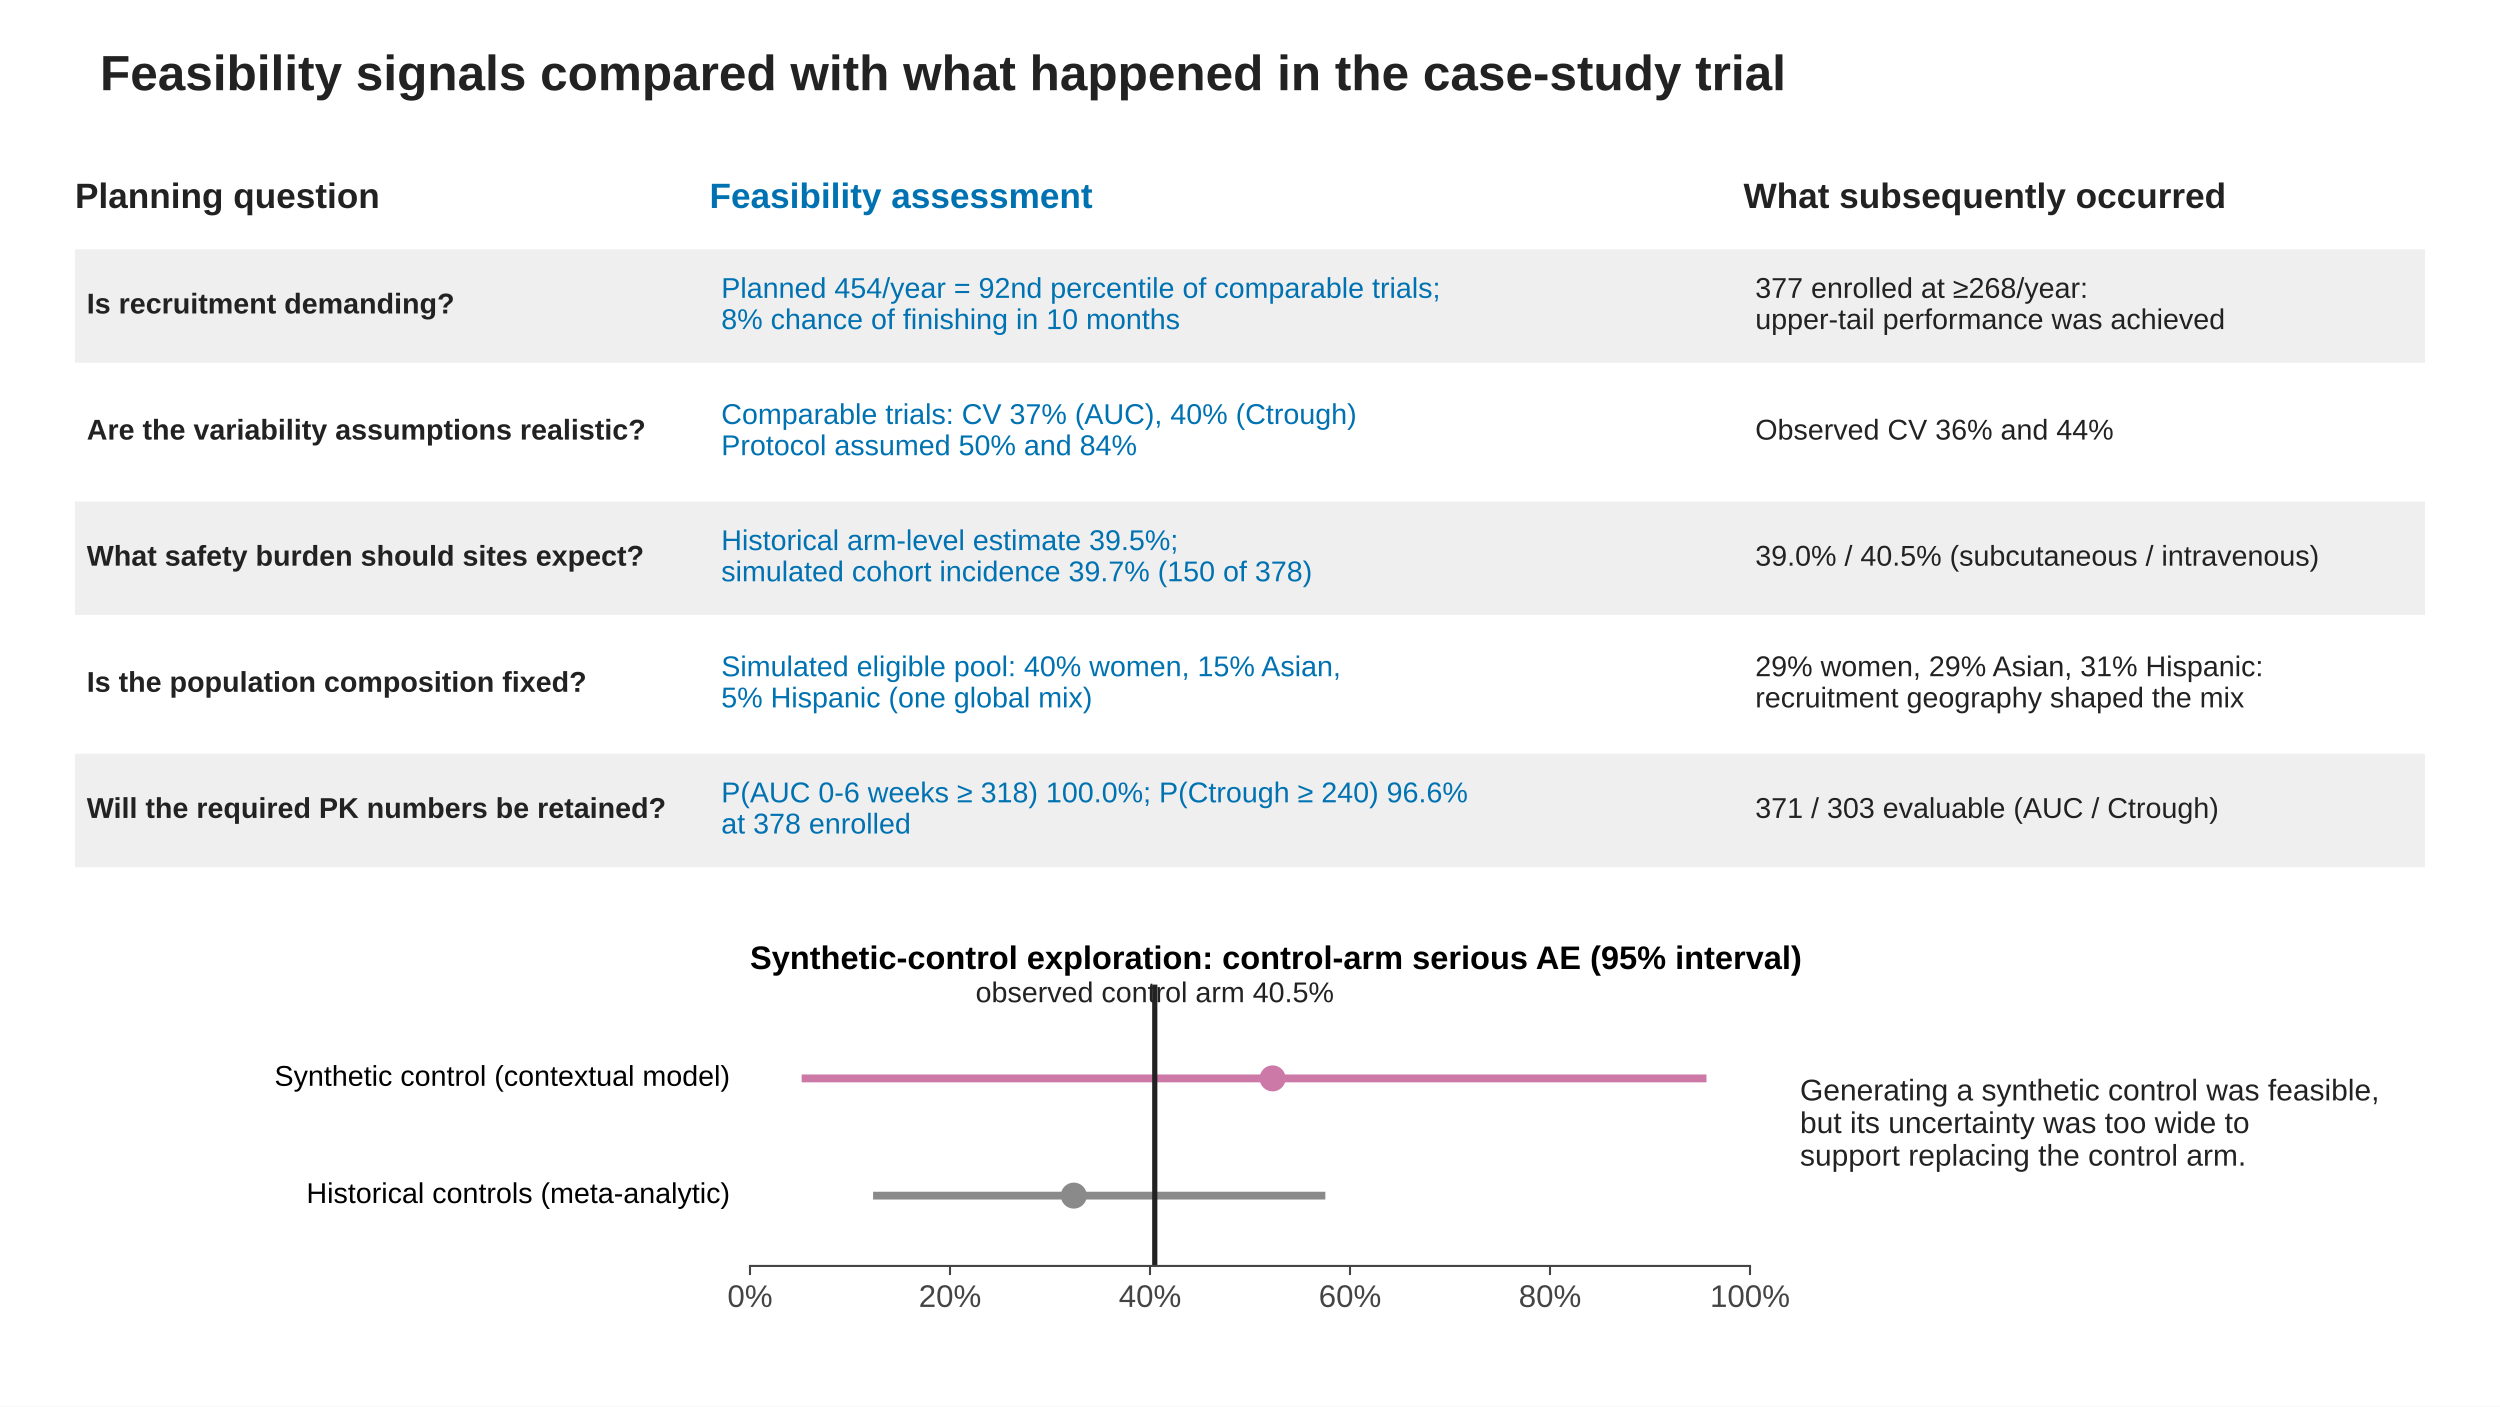
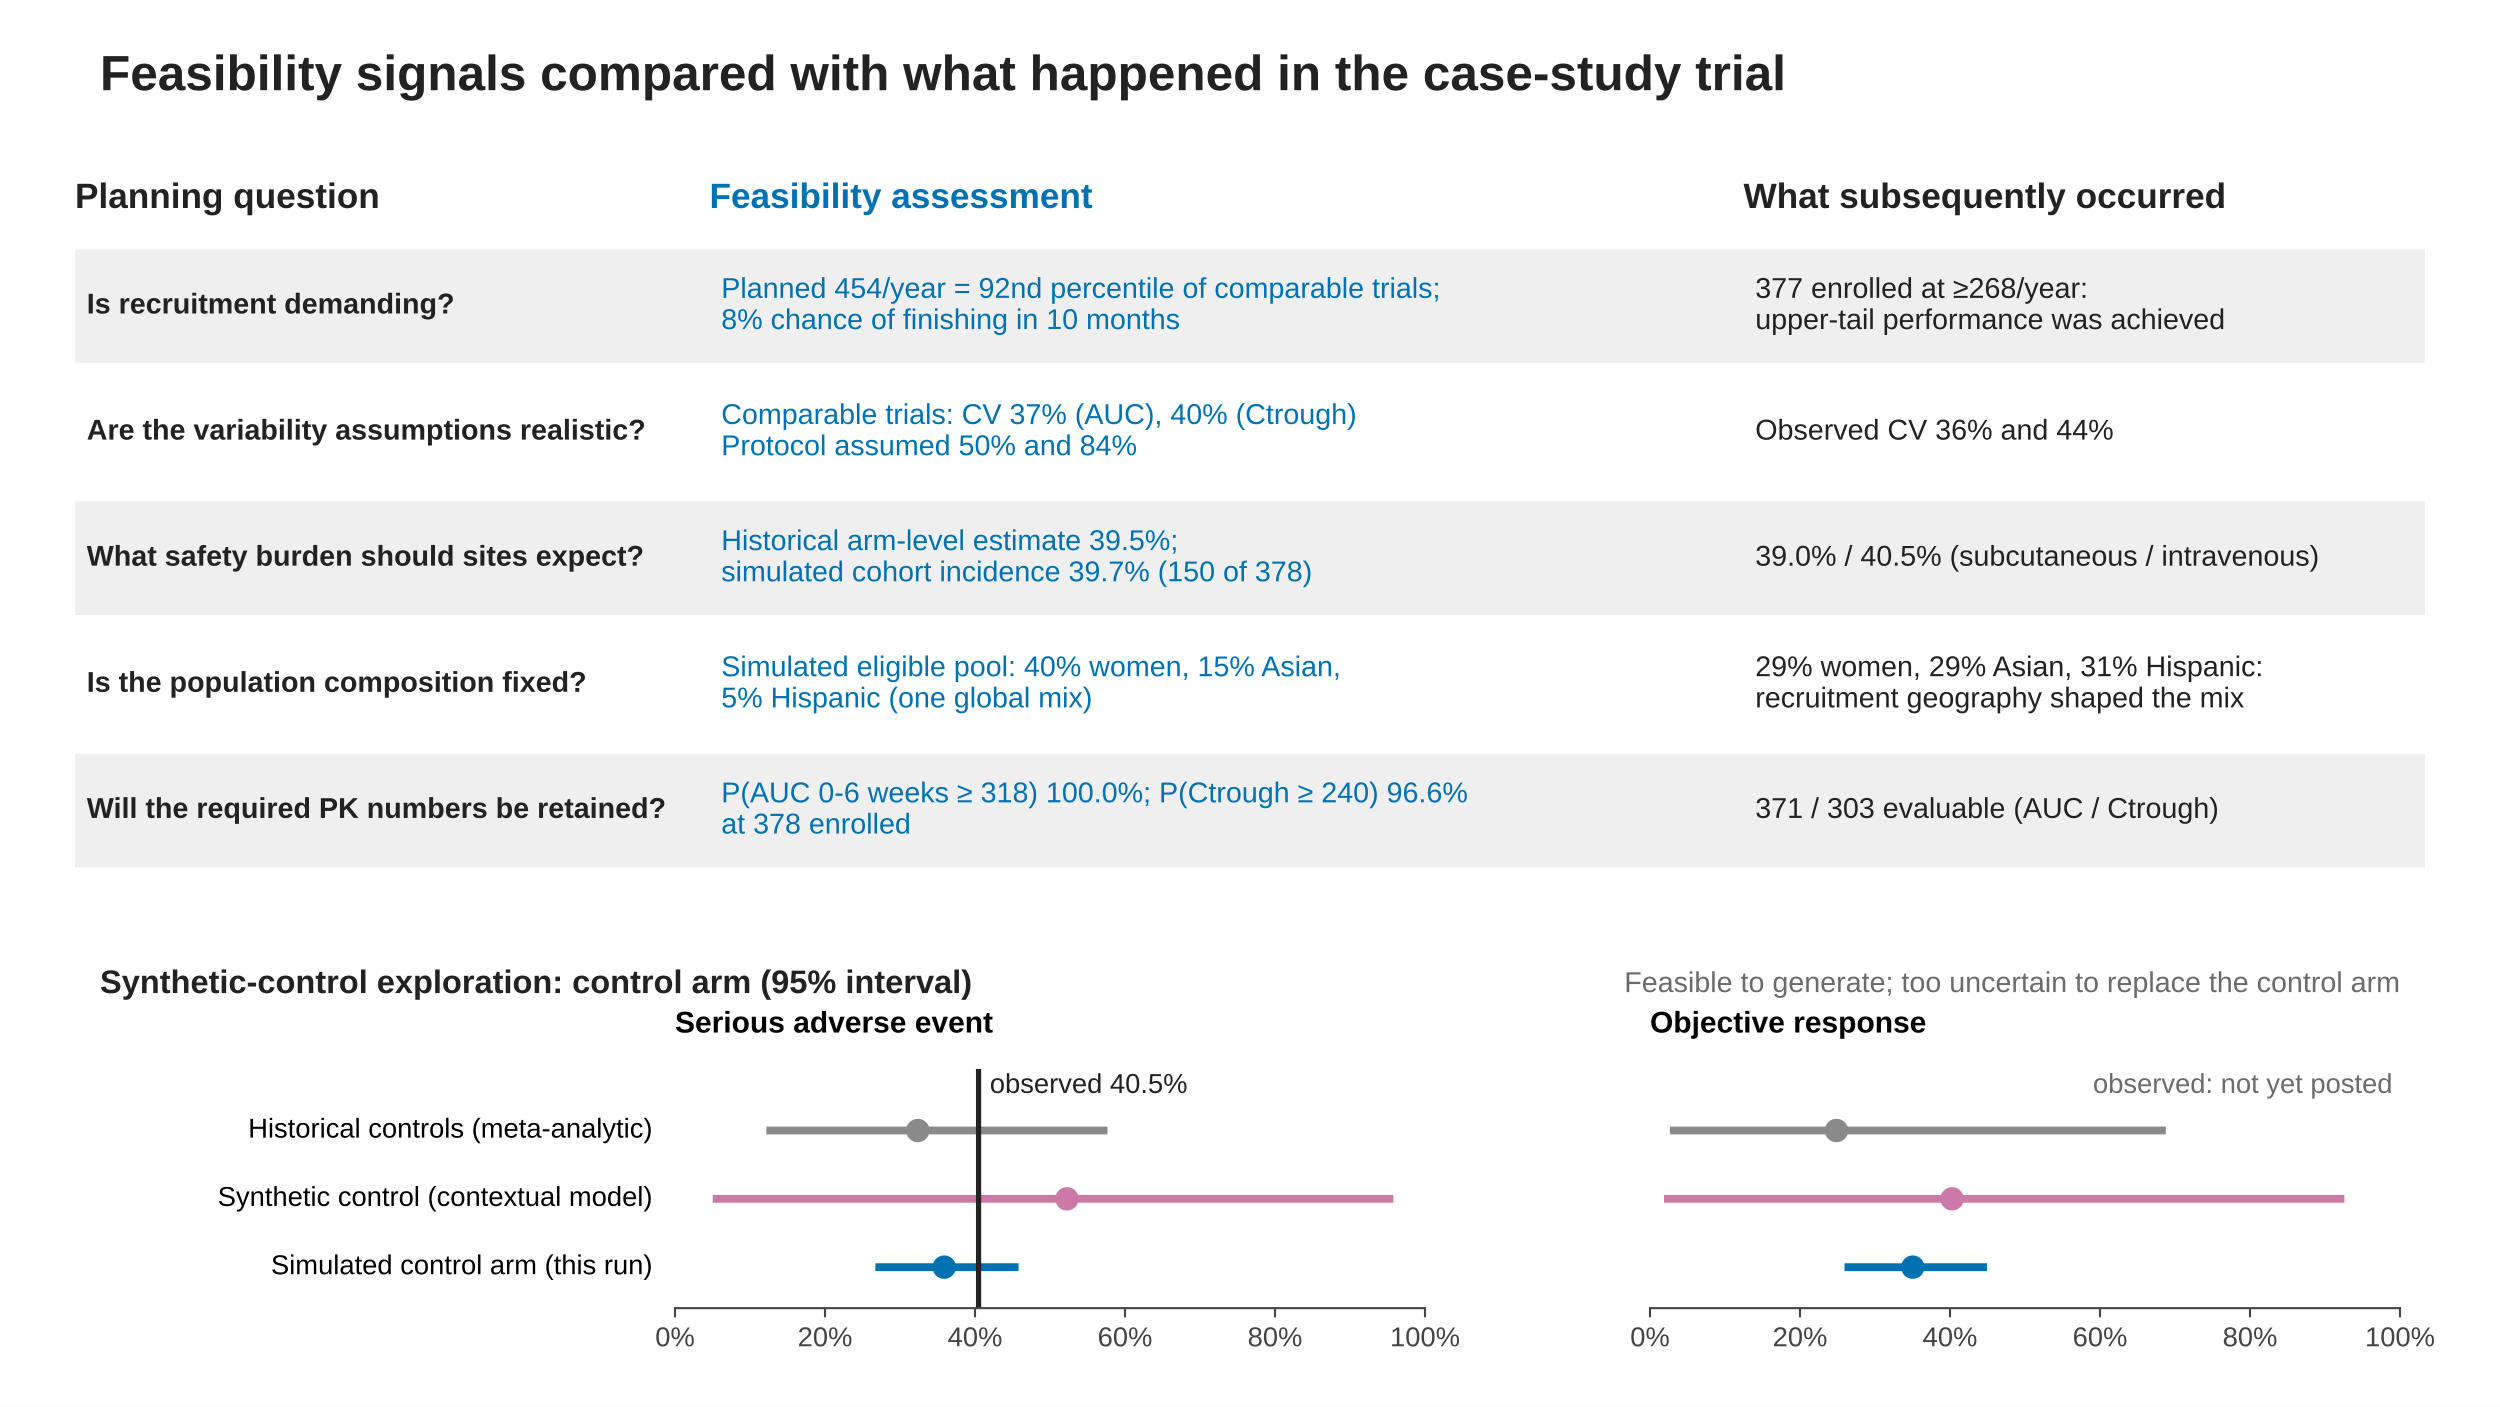
<svg xmlns="http://www.w3.org/2000/svg" xmlns:xlink="http://www.w3.org/1999/xlink" width="959.76pt" height="540pt" viewBox="0 0 959.76 540" version="1.1">
  <defs>
    <style type="text/css">*{stroke-linejoin: round; stroke-linecap: butt}</style>
  </defs>
  <g id="figure_1">
    <g id="patch_1">
      <path d="M 0 540  L 959.76 540  L 959.76 0  L 0 0  z " style="fill: #ffffff" />
    </g>
    <g id="axes_1">
      <g id="patch_2">
-         <path d="M 28.793 95.71  L 930.967 95.71  L 930.967 139.283  L 28.793 139.283  z " clip-path="url(#p2de5afacc4)" style="fill: #efefef" />
+         <path d="M 28.793 95.71  L 930.967 95.71  L 930.967 139.283  L 28.793 139.283  z " clip-path="url(#p8fc5cf80e1)" style="fill: #efefef" />
      </g>
      <g id="patch_3">
-         <path d="M 28.793 144.124  L 930.967 144.124  L 930.967 187.697  L 28.793 187.697  z " clip-path="url(#p2de5afacc4)" style="fill: #ffffff" />
+         <path d="M 28.793 144.124  L 930.967 144.124  L 930.967 187.697  L 28.793 187.697  z " clip-path="url(#p8fc5cf80e1)" style="fill: #ffffff" />
      </g>
      <g id="patch_4">
-         <path d="M 28.793 192.538  L 930.967 192.538  L 930.967 236.11  L 28.793 236.11  z " clip-path="url(#p2de5afacc4)" style="fill: #efefef" />
+         <path d="M 28.793 192.538  L 930.967 192.538  L 930.967 236.11  L 28.793 236.11  z " clip-path="url(#p8fc5cf80e1)" style="fill: #efefef" />
      </g>
      <g id="patch_5">
-         <path d="M 28.793 240.952  L 930.967 240.952  L 930.967 284.524  L 28.793 284.524  z " clip-path="url(#p2de5afacc4)" style="fill: #ffffff" />
+         <path d="M 28.793 240.952  L 930.967 240.952  L 930.967 284.524  L 28.793 284.524  z " clip-path="url(#p8fc5cf80e1)" style="fill: #ffffff" />
      </g>
      <g id="patch_6">
-         <path d="M 28.793 289.366  L 930.967 289.366  L 930.967 332.938  L 28.793 332.938  z " clip-path="url(#p2de5afacc4)" style="fill: #efefef" />
+         <path d="M 28.793 289.366  L 930.967 289.366  L 930.967 332.938  L 28.793 332.938  z " clip-path="url(#p8fc5cf80e1)" style="fill: #efefef" />
      </g>
      <g id="text_1">
        <text style="font-weight: 700; font-size: 13.5px; font-family: 'Arial'; text-anchor: start; fill: #222222" x="28.793" y="79.838" transform="rotate(-0 28.7928 79.83835)">Planning question</text>
      </g>
      <g id="text_2">
        <text style="font-weight: 700; font-size: 13.5px; font-family: 'Arial'; text-anchor: start; fill: #0072b2" x="272.38" y="79.838" transform="rotate(-0 272.3799 79.83835)">Feasibility assessment</text>
      </g>
      <g id="text_3">
        <text style="font-weight: 700; font-size: 13.5px; font-family: 'Arial'; text-anchor: start; fill: #222222" x="669.337" y="79.838" transform="rotate(-0 669.3366 79.83835)">What subsequently occurred</text>
      </g>
      <g id="text_4">
        <text style="font-weight: 700; font-size: 11px; font-family: 'Arial'; text-anchor: start; fill: #222222" x="33.304" y="120.343" transform="rotate(-0 33.30367 120.3431)">Is recruitment demanding?</text>
      </g>
      <g id="text_5">
        <text style="font-size: 11px; font-family: 'Arial'; fill: #0072b2" transform="translate(276.8908 114.3569)">Planned 454/year = 92nd percentile of comparable trials;</text>
        <text style="font-size: 11px; font-family: 'Arial'; fill: #0072b2" transform="translate(276.8908 126.3293)">8% chance of finishing in 10 months</text>
      </g>
      <g id="text_6">
        <text style="font-size: 11px; font-family: 'Arial'; fill: #222222" transform="translate(673.8475 114.357)">377 enrolled at ≥268/year:</text>
        <text style="font-size: 11px; font-family: 'Arial'; fill: #222222" transform="translate(673.8475 126.3294)">upper-tail performance was achieved</text>
      </g>
      <g id="text_7">
        <text style="font-weight: 700; font-size: 11px; font-family: 'Arial'; text-anchor: start; fill: #222222" x="33.304" y="168.757" transform="rotate(-0 33.30367 168.7569)">Are the variability assumptions realistic?</text>
      </g>
      <g id="text_8">
        <text style="font-size: 11px; font-family: 'Arial'; fill: #0072b2" transform="translate(276.8908 162.7708)">Comparable trials: CV 37% (AUC), 40% (Ctrough)</text>
        <text style="font-size: 11px; font-family: 'Arial'; fill: #0072b2" transform="translate(276.8908 174.7432)">Protocol assumed 50% and 84%</text>
      </g>
      <g id="text_9">
        <text style="font-size: 11px; font-family: 'Arial'; text-anchor: start; fill: #222222" x="673.847" y="168.76" transform="rotate(-0 673.8475 168.7601)">Observed CV 36% and 44%</text>
      </g>
      <g id="text_10">
        <text style="font-weight: 700; font-size: 11px; font-family: 'Arial'; text-anchor: start; fill: #222222" x="33.304" y="217.171" transform="rotate(-0 33.30367 217.1707)">What safety burden should sites expect?</text>
      </g>
      <g id="text_11">
        <text style="font-size: 11px; font-family: 'Arial'; fill: #0072b2" transform="translate(276.8908 211.1846)">Historical arm-level estimate 39.5%;</text>
        <text style="font-size: 11px; font-family: 'Arial'; fill: #0072b2" transform="translate(276.8908 223.1568)">simulated cohort incidence 39.7% (150 of 378)</text>
      </g>
      <g id="text_12">
        <text style="font-size: 11px; font-family: 'Arial'; text-anchor: start; fill: #222222" x="673.847" y="217.171" transform="rotate(-0 673.8475 217.1707)">39.0% / 40.5% (subcutaneous / intravenous)</text>
      </g>
      <g id="text_13">
        <text style="font-weight: 700; font-size: 11px; font-family: 'Arial'; text-anchor: start; fill: #222222" x="33.304" y="265.585" transform="rotate(-0 33.30367 265.5846)">Is the population composition fixed?</text>
      </g>
      <g id="text_14">
        <text style="font-size: 11px; font-family: 'Arial'; fill: #0072b2" transform="translate(276.8908 259.5983)">Simulated eligible pool: 40% women, 15% Asian,</text>
        <text style="font-size: 11px; font-family: 'Arial'; fill: #0072b2" transform="translate(276.8908 271.5707)">5% Hispanic (one global mix)</text>
      </g>
      <g id="text_15">
        <text style="font-size: 11px; font-family: 'Arial'; fill: #222222" transform="translate(673.8475 259.5984)">29% women, 29% Asian, 31% Hispanic:</text>
        <text style="font-size: 11px; font-family: 'Arial'; fill: #222222" transform="translate(673.8475 271.5706)">recruitment geography shaped the mix</text>
      </g>
      <g id="text_16">
        <text style="font-weight: 700; font-size: 11px; font-family: 'Arial'; text-anchor: start; fill: #222222" x="33.304" y="313.998" transform="rotate(-0 33.30367 313.9984)">Will the required PK numbers be retained?</text>
      </g>
      <g id="text_17">
        <text style="font-size: 11px; font-family: 'Arial'; fill: #0072b2" transform="translate(276.8908 308.0122)">P(AUC 0-6 weeks ≥ 318) 100.0%; P(Ctrough ≥ 240) 96.6%</text>
        <text style="font-size: 11px; font-family: 'Arial'; fill: #0072b2" transform="translate(276.8908 319.9846)">at 378 enrolled</text>
      </g>
      <g id="text_18">
        <text style="font-size: 11px; font-family: 'Arial'; text-anchor: start; fill: #222222" x="673.847" y="313.998" transform="rotate(-0 673.8475 313.9983)">371 / 303 evaluable (AUC / Ctrough)</text>
      </g>
    </g>
    <g id="axes_2">
      <g id="patch_7">
-         <path d="M 287.928 486  L 671.832 486  L 671.832 378  L 287.928 378  z " style="fill: #ffffff" />
+         <path d="M 259.135 502.2  L 547.063 502.2  L 547.063 410.4  L 259.135 410.4  z " style="fill: #ffffff" />
      </g>
      <g id="matplotlib.axis_1">
        <g id="xtick_1">
          <g id="line2d_1">
            <defs>
-               <path id="mf04f7fe0c8" d="M 0 0  L 0 3.5  " style="stroke: #444444; stroke-width: 0.8" />
+               <path id="m4e1388ce30" d="M 0 0  L 0 3.5  " style="stroke: #444444; stroke-width: 0.8" />
            </defs>
            <g>
-               <use xlink:href="#mf04f7fe0c8" x="287.928" y="486" style="fill: #444444; stroke: #444444; stroke-width: 0.8" />
+               <use xlink:href="#m4e1388ce30" x="259.135" y="502.2" style="fill: #444444; stroke: #444444; stroke-width: 0.8" />
            </g>
          </g>
          <g id="text_19">
-             <text style="font-size: 12px; font-family: 'Arial'; text-anchor: middle; fill: #444444" x="287.928" y="501.736" transform="rotate(-0 287.928 501.7363)">0%</text>
+             <text style="font-size: 10.5px; font-family: 'Arial'; text-anchor: middle; fill: #444444" x="259.135" y="516.844" transform="rotate(-0 259.1352 516.8443)">0%</text>
          </g>
        </g>
        <g id="xtick_2">
          <g id="line2d_2">
            <g>
-               <use xlink:href="#mf04f7fe0c8" x="364.709" y="486" style="fill: #444444; stroke: #444444; stroke-width: 0.8" />
+               <use xlink:href="#m4e1388ce30" x="316.721" y="502.2" style="fill: #444444; stroke: #444444; stroke-width: 0.8" />
            </g>
          </g>
          <g id="text_20">
-             <text style="font-size: 12px; font-family: 'Arial'; text-anchor: middle; fill: #444444" x="364.709" y="501.736" transform="rotate(-0 364.7088 501.7363)">20%</text>
+             <text style="font-size: 10.5px; font-family: 'Arial'; text-anchor: middle; fill: #444444" x="316.721" y="516.844" transform="rotate(-0 316.7208 516.8443)">20%</text>
          </g>
        </g>
        <g id="xtick_3">
          <g id="line2d_3">
            <g>
-               <use xlink:href="#mf04f7fe0c8" x="441.49" y="486" style="fill: #444444; stroke: #444444; stroke-width: 0.8" />
+               <use xlink:href="#m4e1388ce30" x="374.306" y="502.2" style="fill: #444444; stroke: #444444; stroke-width: 0.8" />
            </g>
          </g>
          <g id="text_21">
-             <text style="font-size: 12px; font-family: 'Arial'; text-anchor: middle; fill: #444444" x="441.49" y="501.736" transform="rotate(-0 441.4896 501.7363)">40%</text>
+             <text style="font-size: 10.5px; font-family: 'Arial'; text-anchor: middle; fill: #444444" x="374.306" y="516.844" transform="rotate(-0 374.3064 516.8443)">40%</text>
          </g>
        </g>
        <g id="xtick_4">
          <g id="line2d_4">
            <g>
-               <use xlink:href="#mf04f7fe0c8" x="518.27" y="486" style="fill: #444444; stroke: #444444; stroke-width: 0.8" />
+               <use xlink:href="#m4e1388ce30" x="431.892" y="502.2" style="fill: #444444; stroke: #444444; stroke-width: 0.8" />
            </g>
          </g>
          <g id="text_22">
-             <text style="font-size: 12px; font-family: 'Arial'; text-anchor: middle; fill: #444444" x="518.27" y="501.736" transform="rotate(-0 518.2704 501.7363)">60%</text>
+             <text style="font-size: 10.5px; font-family: 'Arial'; text-anchor: middle; fill: #444444" x="431.892" y="516.844" transform="rotate(-0 431.892 516.8443)">60%</text>
          </g>
        </g>
        <g id="xtick_5">
          <g id="line2d_5">
            <g>
-               <use xlink:href="#mf04f7fe0c8" x="595.051" y="486" style="fill: #444444; stroke: #444444; stroke-width: 0.8" />
+               <use xlink:href="#m4e1388ce30" x="489.478" y="502.2" style="fill: #444444; stroke: #444444; stroke-width: 0.8" />
            </g>
          </g>
          <g id="text_23">
-             <text style="font-size: 12px; font-family: 'Arial'; text-anchor: middle; fill: #444444" x="595.051" y="501.736" transform="rotate(-0 595.0512 501.7363)">80%</text>
+             <text style="font-size: 10.5px; font-family: 'Arial'; text-anchor: middle; fill: #444444" x="489.478" y="516.844" transform="rotate(-0 489.4776 516.8443)">80%</text>
          </g>
        </g>
        <g id="xtick_6">
          <g id="line2d_6">
            <g>
-               <use xlink:href="#mf04f7fe0c8" x="671.832" y="486" style="fill: #444444; stroke: #444444; stroke-width: 0.8" />
+               <use xlink:href="#m4e1388ce30" x="547.063" y="502.2" style="fill: #444444; stroke: #444444; stroke-width: 0.8" />
            </g>
          </g>
          <g id="text_24">
-             <text style="font-size: 12px; font-family: 'Arial'; text-anchor: middle; fill: #444444" x="671.832" y="501.736" transform="rotate(-0 671.832 501.7363)">100%</text>
+             <text style="font-size: 10.5px; font-family: 'Arial'; text-anchor: middle; fill: #444444" x="547.063" y="516.844" transform="rotate(-0 547.0632 516.8443)">100%</text>
          </g>
        </g>
      </g>
      <g id="matplotlib.axis_2" />
      <g id="line2d_7">
-         <path d="M 336.678 459  L 507.302 459  " clip-path="url(#pacdd54a465)" style="fill: none; stroke: #8a8a8a; stroke-width: 3; stroke-linecap: square" />
+         <path d="M 295.697 434.006  L 423.665 434.006  " clip-path="url(#p40167bce10)" style="fill: none; stroke: #8a8a8a; stroke-width: 3; stroke-linecap: square" />
      </g>
      <g id="line2d_8">
        <defs>
-           <path id="mbd89ec54f3" d="M 0 4.5  C 1.193 4.5 2.338 4.026 3.182 3.182  C 4.026 2.338 4.5 1.193 4.5 0  C 4.5 -1.193 4.026 -2.338 3.182 -3.182  C 2.338 -4.026 1.193 -4.5 0 -4.5  C -1.193 -4.5 -2.338 -4.026 -3.182 -3.182  C -4.026 -2.338 -4.5 -1.193 -4.5 0  C -4.5 1.193 -4.026 2.338 -3.182 3.182  C -2.338 4.026 -1.193 4.5 0 4.5  z " style="stroke: #8a8a8a" />
+           <path id="mb3b11162f7" d="M 0 4  C 1.061 4 2.078 3.579 2.828 2.828  C 3.579 2.078 4 1.061 4 0  C 4 -1.061 3.579 -2.078 2.828 -2.828  C 2.078 -3.579 1.061 -4 0 -4  C -1.061 -4 -2.078 -3.579 -2.828 -2.828  C -3.579 -2.078 -4 -1.061 -4 0  C -4 1.061 -3.579 2.078 -2.828 2.828  C -2.078 3.579 -1.061 4 0 4  z " style="stroke: #8a8a8a" />
        </defs>
-         <g clip-path="url(#pacdd54a465)">
-           <use xlink:href="#mbd89ec54f3" x="412.24" y="459" style="fill: #8a8a8a; stroke: #8a8a8a" />
+         <g clip-path="url(#p40167bce10)">
+           <use xlink:href="#mb3b11162f7" x="352.369" y="434.006" style="fill: #8a8a8a; stroke: #8a8a8a" />
        </g>
      </g>
      <g id="line2d_9">
-         <path d="M 309.256 414  L 653.627 414  " clip-path="url(#pacdd54a465)" style="fill: none; stroke: #cc79a7; stroke-width: 3; stroke-linecap: square" />
+         <path d="M 275.131 460.234  L 533.409 460.234  " clip-path="url(#p40167bce10)" style="fill: none; stroke: #cc79a7; stroke-width: 3; stroke-linecap: square" />
      </g>
      <g id="line2d_10">
        <defs>
-           <path id="m3e2fcb57ec" d="M 0 4.5  C 1.193 4.5 2.338 4.026 3.182 3.182  C 4.026 2.338 4.5 1.193 4.5 0  C 4.5 -1.193 4.026 -2.338 3.182 -3.182  C 2.338 -4.026 1.193 -4.5 0 -4.5  C -1.193 -4.5 -2.338 -4.026 -3.182 -3.182  C -4.026 -2.338 -4.5 -1.193 -4.5 0  C -4.5 1.193 -4.026 2.338 -3.182 3.182  C -2.338 4.026 -1.193 4.5 0 4.5  z " style="stroke: #cc79a7" />
+           <path id="m6a090ab052" d="M 0 4  C 1.061 4 2.078 3.579 2.828 2.828  C 3.579 2.078 4 1.061 4 0  C 4 -1.061 3.579 -2.078 2.828 -2.828  C 2.078 -3.579 1.061 -4 0 -4  C -1.061 -4 -2.078 -3.579 -2.828 -2.828  C -3.579 -2.078 -4 -1.061 -4 0  C -4 1.061 -3.579 2.078 -2.828 2.828  C -2.078 3.579 -1.061 4 0 4  z " style="stroke: #cc79a7" />
        </defs>
-         <g clip-path="url(#pacdd54a465)">
-           <use xlink:href="#m3e2fcb57ec" x="488.563" y="414" style="fill: #cc79a7; stroke: #cc79a7" />
+         <g clip-path="url(#p40167bce10)">
+           <use xlink:href="#m6a090ab052" x="409.611" y="460.234" style="fill: #cc79a7; stroke: #cc79a7" />
        </g>
      </g>
      <g id="line2d_11">
-         <path d="M 443.318 486  L 443.318 378  " clip-path="url(#pacdd54a465)" style="fill: none; stroke: #222222; stroke-width: 2; stroke-linecap: square" />
+         <path d="M 337.567 486.463  L 389.531 486.463  " clip-path="url(#p40167bce10)" style="fill: none; stroke: #0072b2; stroke-width: 3; stroke-linecap: square" />
+       </g>
+       <g id="line2d_12">
+         <defs>
+           <path id="m2797a8e2ca" d="M 0 4  C 1.061 4 2.078 3.579 2.828 2.828  C 3.579 2.078 4 1.061 4 0  C 4 -1.061 3.579 -2.078 2.828 -2.828  C 2.078 -3.579 1.061 -4 0 -4  C -1.061 -4 -2.078 -3.579 -2.828 -2.828  C -3.579 -2.078 -4 -1.061 -4 0  C -4 1.061 -3.579 2.078 -2.828 2.828  C -2.078 3.579 -1.061 4 0 4  z " style="stroke: #0072b2" />
+         </defs>
+         <g clip-path="url(#p40167bce10)">
+           <use xlink:href="#m2797a8e2ca" x="362.494" y="486.463" style="fill: #0072b2; stroke: #0072b2" />
+         </g>
+       </g>
+       <g id="line2d_13">
+         <path d="M 375.677 502.2  L 375.677 410.4  " clip-path="url(#p40167bce10)" style="fill: none; stroke: #222222; stroke-width: 2; stroke-linecap: square" />
      </g>
      <g id="patch_8">
-         <path d="M 287.928 486  L 671.832 486  " style="fill: none; stroke: #444444; stroke-width: 0.8; stroke-linejoin: miter; stroke-linecap: square" />
+         <path d="M 259.135 502.2  L 547.063 502.2  " style="fill: none; stroke: #444444; stroke-width: 0.8; stroke-linejoin: miter; stroke-linecap: square" />
      </g>
      <g id="text_25">
-         <text style="font-size: 11px; font-family: 'Arial'; text-anchor: end" x="280.25" y="461.847" transform="rotate(-0 280.2499 461.8466)">Historical controls (meta-analytic)</text>
+         <text style="font-size: 10.5px; font-family: 'Arial'; text-anchor: end" x="250.497" y="436.723" transform="rotate(-0 250.4974 436.7229)">Historical controls (meta-analytic)</text>
      </g>
      <g id="text_26">
-         <text style="font-size: 11px; font-family: 'Arial'; text-anchor: end" x="280.25" y="416.847" transform="rotate(-0 280.2499 416.8466)">Synthetic control (contextual model)</text>
+         <text style="font-size: 10.5px; font-family: 'Arial'; text-anchor: end" x="250.497" y="462.951" transform="rotate(-0 250.4974 462.9515)">Synthetic control (contextual model)</text>
      </g>
      <g id="text_27">
-         <text style="font-size: 11px; font-family: 'Arial'; text-anchor: middle; fill: #222222" x="443.318" y="384.75" transform="rotate(-0 443.3177 384.75)">observed control arm 40.5%</text>
+         <text style="font-size: 10.5px; font-family: 'Arial'; text-anchor: end" x="250.497" y="489.18" transform="rotate(-0 250.4974 489.18)">Simulated control arm (this run)</text>
      </g>
      <g id="text_28">
-         <text style="font-weight: 700; font-size: 12.5px; font-family: 'Arial'; text-anchor: start" x="287.928" y="372" transform="rotate(-0 287.928 372)">Synthetic-control exploration: control-arm serious AE (95% interval)</text>
-       </g>
-     </g>
-     <g id="text_29">
+         <text style="font-size: 10.5px; font-family: 'Arial'; text-anchor: start; fill: #222222" x="379.996" y="419.58" transform="rotate(-0 379.9964 419.58)">observed 40.5%</text>
+       </g>
+       <g id="text_29">
+         <text style="font-weight: 700; font-size: 11.5px; font-family: 'Arial'; text-anchor: start" x="259.135" y="396.4" transform="rotate(-0 259.1352 396.4)">Serious adverse event</text>
+       </g>
+     </g>
+     <g id="axes_3">
+       <g id="patch_9">
+         <path d="M 633.442 502.2  L 921.37 502.2  L 921.37 410.4  L 633.442 410.4  z " style="fill: #ffffff" />
+       </g>
+       <g id="matplotlib.axis_3">
+         <g id="xtick_7">
+           <g id="line2d_14">
+             <g>
+               <use xlink:href="#m4e1388ce30" x="633.442" y="502.2" style="fill: #444444; stroke: #444444; stroke-width: 0.8" />
+             </g>
+           </g>
+           <g id="text_30">
+             <text style="font-size: 10.5px; font-family: 'Arial'; text-anchor: middle; fill: #444444" x="633.442" y="516.844" transform="rotate(-0 633.4416 516.8443)">0%</text>
+           </g>
+         </g>
+         <g id="xtick_8">
+           <g id="line2d_15">
+             <g>
+               <use xlink:href="#m4e1388ce30" x="691.027" y="502.2" style="fill: #444444; stroke: #444444; stroke-width: 0.8" />
+             </g>
+           </g>
+           <g id="text_31">
+             <text style="font-size: 10.5px; font-family: 'Arial'; text-anchor: middle; fill: #444444" x="691.027" y="516.844" transform="rotate(-0 691.0272 516.8443)">20%</text>
+           </g>
+         </g>
+         <g id="xtick_9">
+           <g id="line2d_16">
+             <g>
+               <use xlink:href="#m4e1388ce30" x="748.613" y="502.2" style="fill: #444444; stroke: #444444; stroke-width: 0.8" />
+             </g>
+           </g>
+           <g id="text_32">
+             <text style="font-size: 10.5px; font-family: 'Arial'; text-anchor: middle; fill: #444444" x="748.613" y="516.844" transform="rotate(-0 748.6128 516.8443)">40%</text>
+           </g>
+         </g>
+         <g id="xtick_10">
+           <g id="line2d_17">
+             <g>
+               <use xlink:href="#m4e1388ce30" x="806.198" y="502.2" style="fill: #444444; stroke: #444444; stroke-width: 0.8" />
+             </g>
+           </g>
+           <g id="text_33">
+             <text style="font-size: 10.5px; font-family: 'Arial'; text-anchor: middle; fill: #444444" x="806.198" y="516.844" transform="rotate(-0 806.1984 516.8443)">60%</text>
+           </g>
+         </g>
+         <g id="xtick_11">
+           <g id="line2d_18">
+             <g>
+               <use xlink:href="#m4e1388ce30" x="863.784" y="502.2" style="fill: #444444; stroke: #444444; stroke-width: 0.8" />
+             </g>
+           </g>
+           <g id="text_34">
+             <text style="font-size: 10.5px; font-family: 'Arial'; text-anchor: middle; fill: #444444" x="863.784" y="516.844" transform="rotate(-0 863.784 516.8443)">80%</text>
+           </g>
+         </g>
+         <g id="xtick_12">
+           <g id="line2d_19">
+             <g>
+               <use xlink:href="#m4e1388ce30" x="921.37" y="502.2" style="fill: #444444; stroke: #444444; stroke-width: 0.8" />
+             </g>
+           </g>
+           <g id="text_35">
+             <text style="font-size: 10.5px; font-family: 'Arial'; text-anchor: middle; fill: #444444" x="921.37" y="516.844" transform="rotate(-0 921.3696 516.8443)">100%</text>
+           </g>
+         </g>
+       </g>
+       <g id="matplotlib.axis_4" />
+       <g id="line2d_20">
+         <path d="M 642.582 434.006  L 829.964 434.006  " clip-path="url(#p282c779a5f)" style="fill: none; stroke: #8a8a8a; stroke-width: 3; stroke-linecap: square" />
+       </g>
+       <g id="line2d_21">
+         <g clip-path="url(#p282c779a5f)">
+           <use xlink:href="#mb3b11162f7" x="705.044" y="434.006" style="fill: #8a8a8a; stroke: #8a8a8a" />
+         </g>
+       </g>
+       <g id="line2d_22">
+         <path d="M 640.297 460.234  L 898.518 460.234  " clip-path="url(#p282c779a5f)" style="fill: none; stroke: #cc79a7; stroke-width: 3; stroke-linecap: square" />
+       </g>
+       <g id="line2d_23">
+         <g clip-path="url(#p282c779a5f)">
+           <use xlink:href="#m6a090ab052" x="749.412" y="460.234" style="fill: #cc79a7; stroke: #cc79a7" />
+         </g>
+       </g>
+       <g id="line2d_24">
+         <path d="M 709.609 486.463  L 761.308 486.463  " clip-path="url(#p282c779a5f)" style="fill: none; stroke: #0072b2; stroke-width: 3; stroke-linecap: square" />
+       </g>
+       <g id="line2d_25">
+         <g clip-path="url(#p282c779a5f)">
+           <use xlink:href="#m2797a8e2ca" x="734.332" y="486.463" style="fill: #0072b2; stroke: #0072b2" />
+         </g>
+       </g>
+       <g id="patch_10">
+         <path d="M 633.442 502.2  L 921.37 502.2  " style="fill: none; stroke: #444444; stroke-width: 0.8; stroke-linejoin: miter; stroke-linecap: square" />
+       </g>
+       <g id="text_36">
+         <text style="font-size: 10.5px; font-family: 'Arial'; text-anchor: end; fill: #6b6b6b" x="918.49" y="419.58" transform="rotate(-0 918.4903 419.58)">observed: not yet posted</text>
+       </g>
+       <g id="text_37">
+         <text style="font-weight: 700; font-size: 11.5px; font-family: 'Arial'; text-anchor: start" x="633.442" y="396.4" transform="rotate(-0 633.4416 396.4)">Objective response</text>
+       </g>
+     </g>
+     <g id="text_38">
      <text style="font-weight: 700; font-size: 19px; font-family: 'Arial'; text-anchor: start; fill: #222222" x="38.39" y="34.617" transform="rotate(-0 38.3904 34.61681)">Feasibility signals compared with what happened in the case-study trial</text>
    </g>
-     <g id="text_30">
-       <text style="font-size: 11.5px; font-family: 'Arial'; fill: #222222" transform="translate(691.0272 422.4594)">Generating a synthetic control was feasible,</text>
-       <text style="font-size: 11.5px; font-family: 'Arial'; fill: #222222" transform="translate(691.0272 434.976)">but its uncertainty was too wide to</text>
-       <text style="font-size: 11.5px; font-family: 'Arial'; fill: #222222" transform="translate(691.0272 447.4925)">support replacing the control arm.</text>
+     <g id="text_39">
+       <text style="font-weight: 700; font-size: 12.5px; font-family: 'Arial'; text-anchor: start; fill: #222222" x="38.39" y="381.235" transform="rotate(-0 38.3904 381.2347)">Synthetic-control exploration: control arm (95% interval)</text>
+     </g>
+     <g id="text_40">
+       <text style="font-size: 11px; font-family: 'Arial'; text-anchor: end; fill: #6b6b6b" x="921.37" y="380.847" transform="rotate(-0 921.3696 380.8466)">Feasible to generate; too uncertain to replace the control arm</text>
    </g>
  </g>
  <defs>
-     <clipPath id="p2de5afacc4">
+     <clipPath id="p8fc5cf80e1">
      <rect x="28.793" y="59.4" width="902.174" height="280.8" />
    </clipPath>
-     <clipPath id="pacdd54a465">
-       <rect x="287.928" y="378" width="383.904" height="108" />
+     <clipPath id="p40167bce10">
+       <rect x="259.135" y="410.4" width="287.928" height="91.8" />
+     </clipPath>
+     <clipPath id="p282c779a5f">
+       <rect x="633.442" y="410.4" width="287.928" height="91.8" />
    </clipPath>
  </defs>
</svg>
